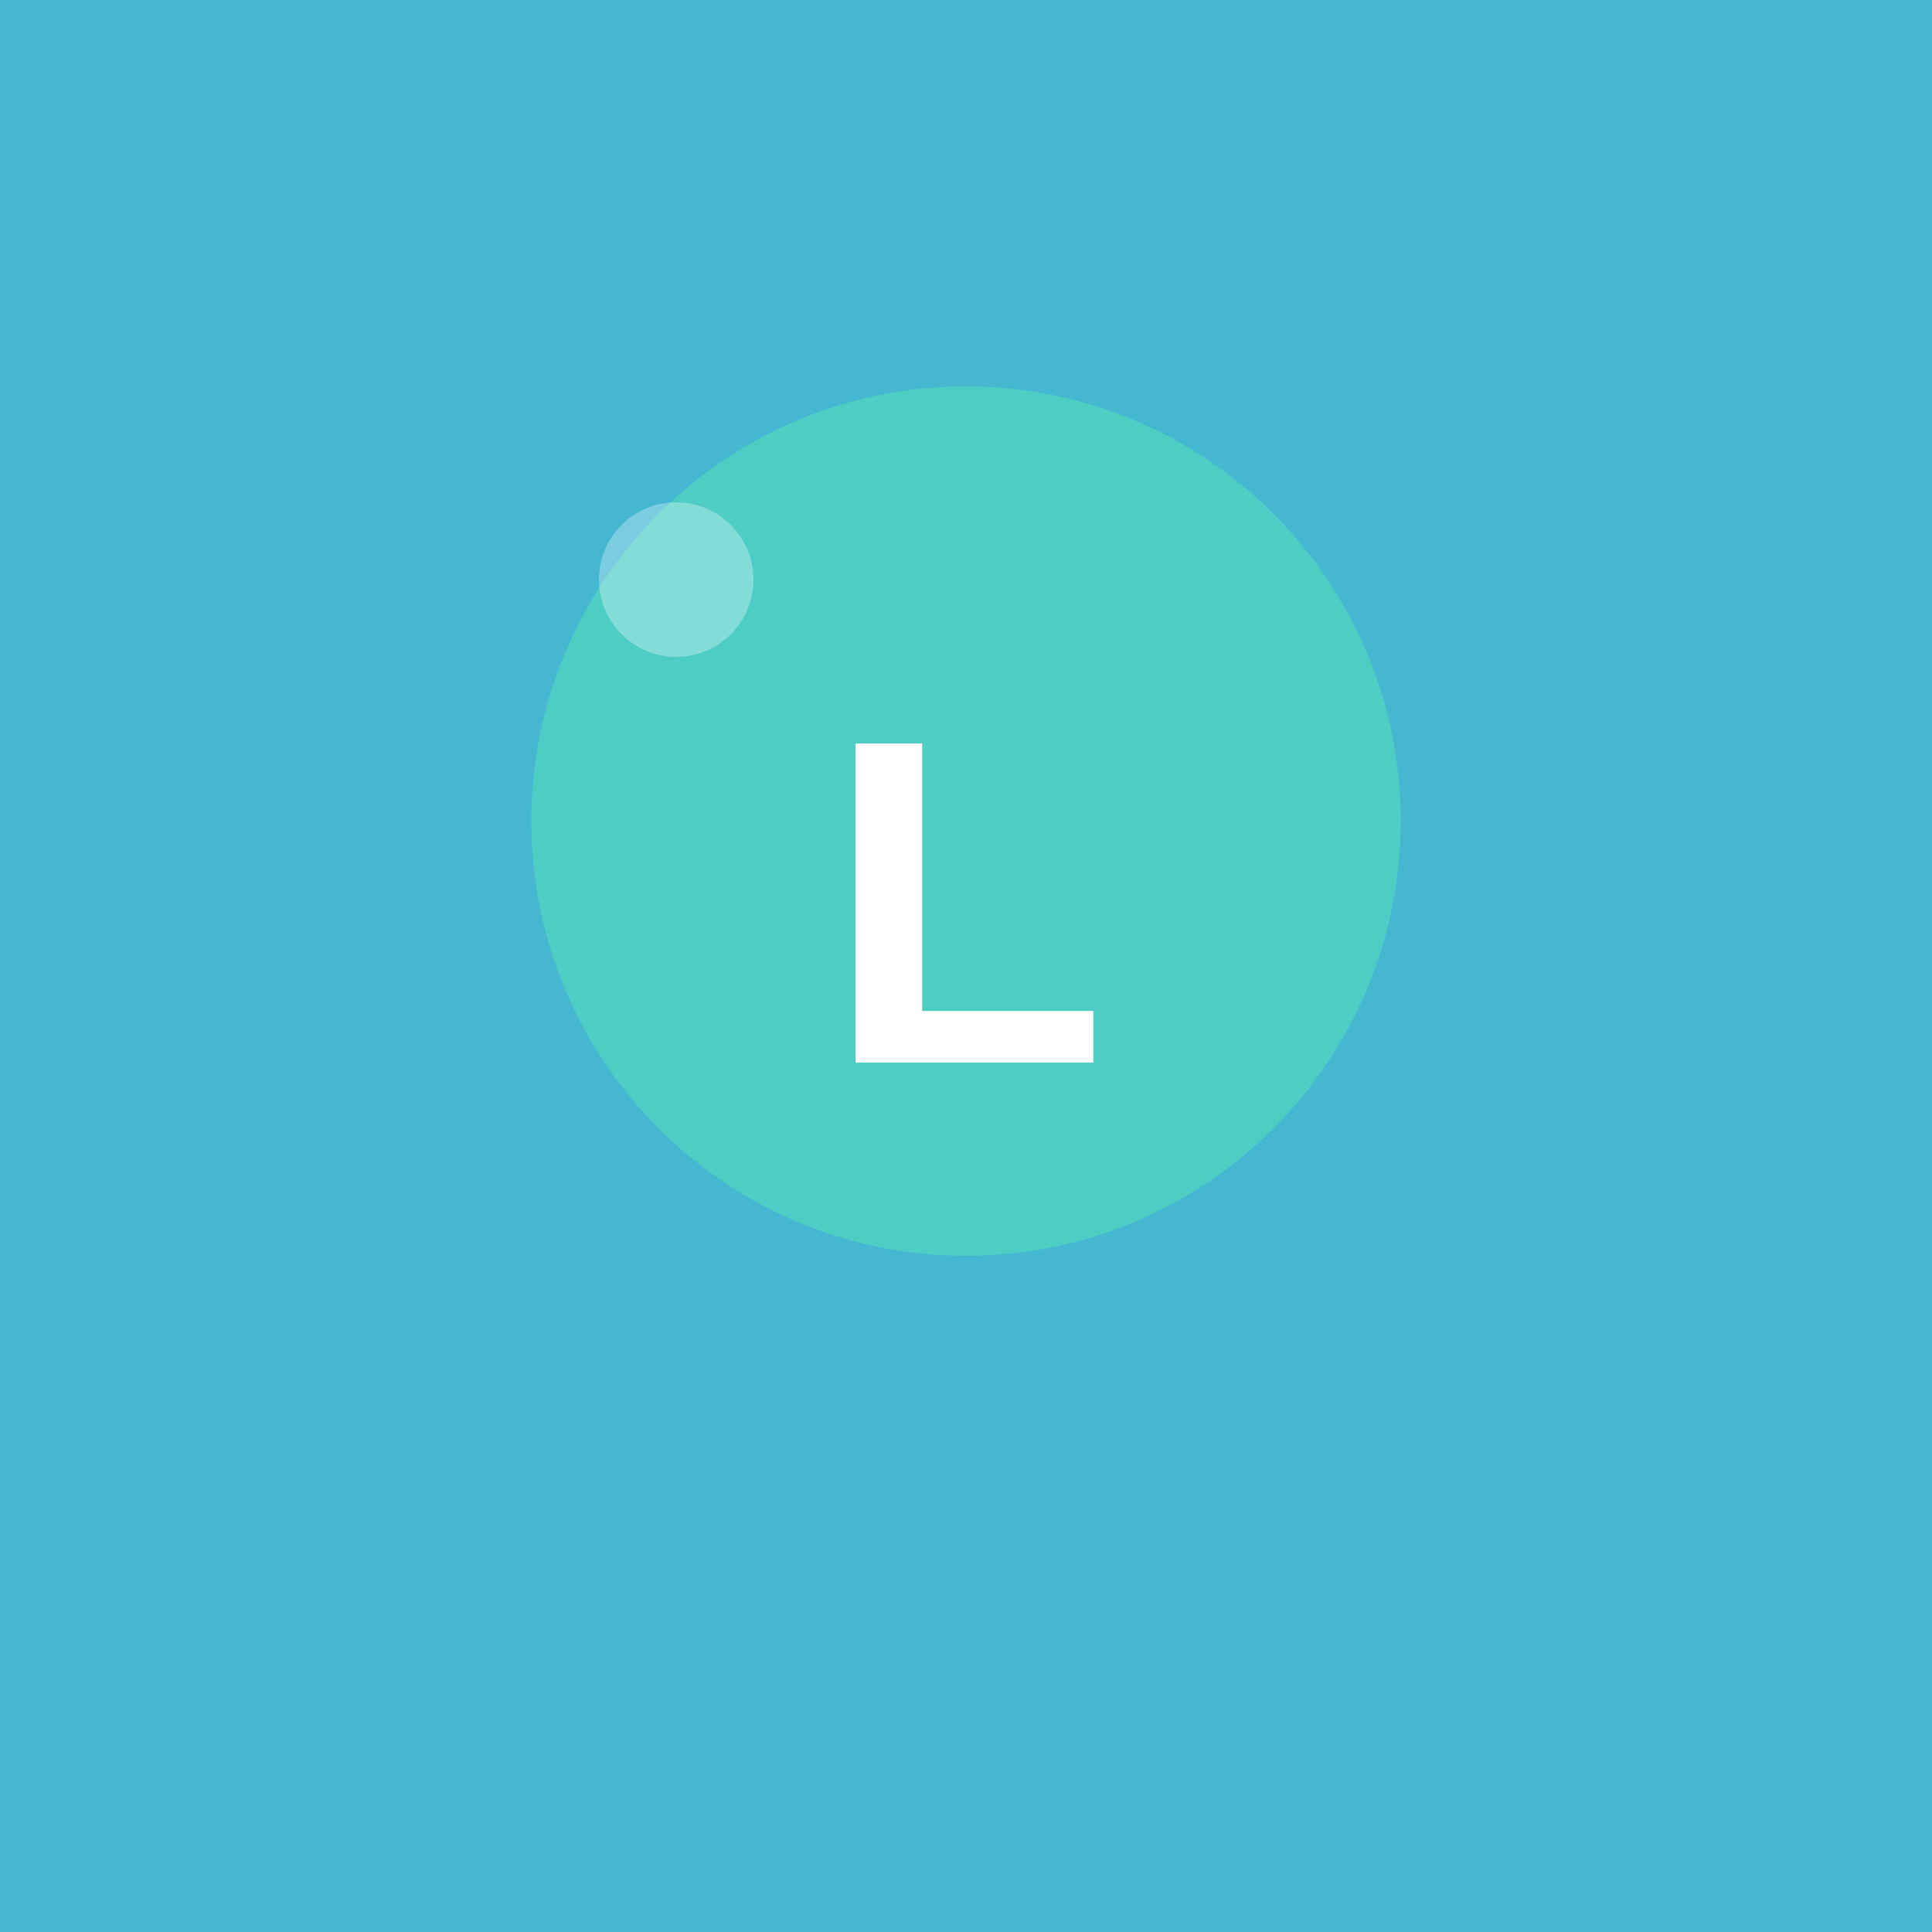
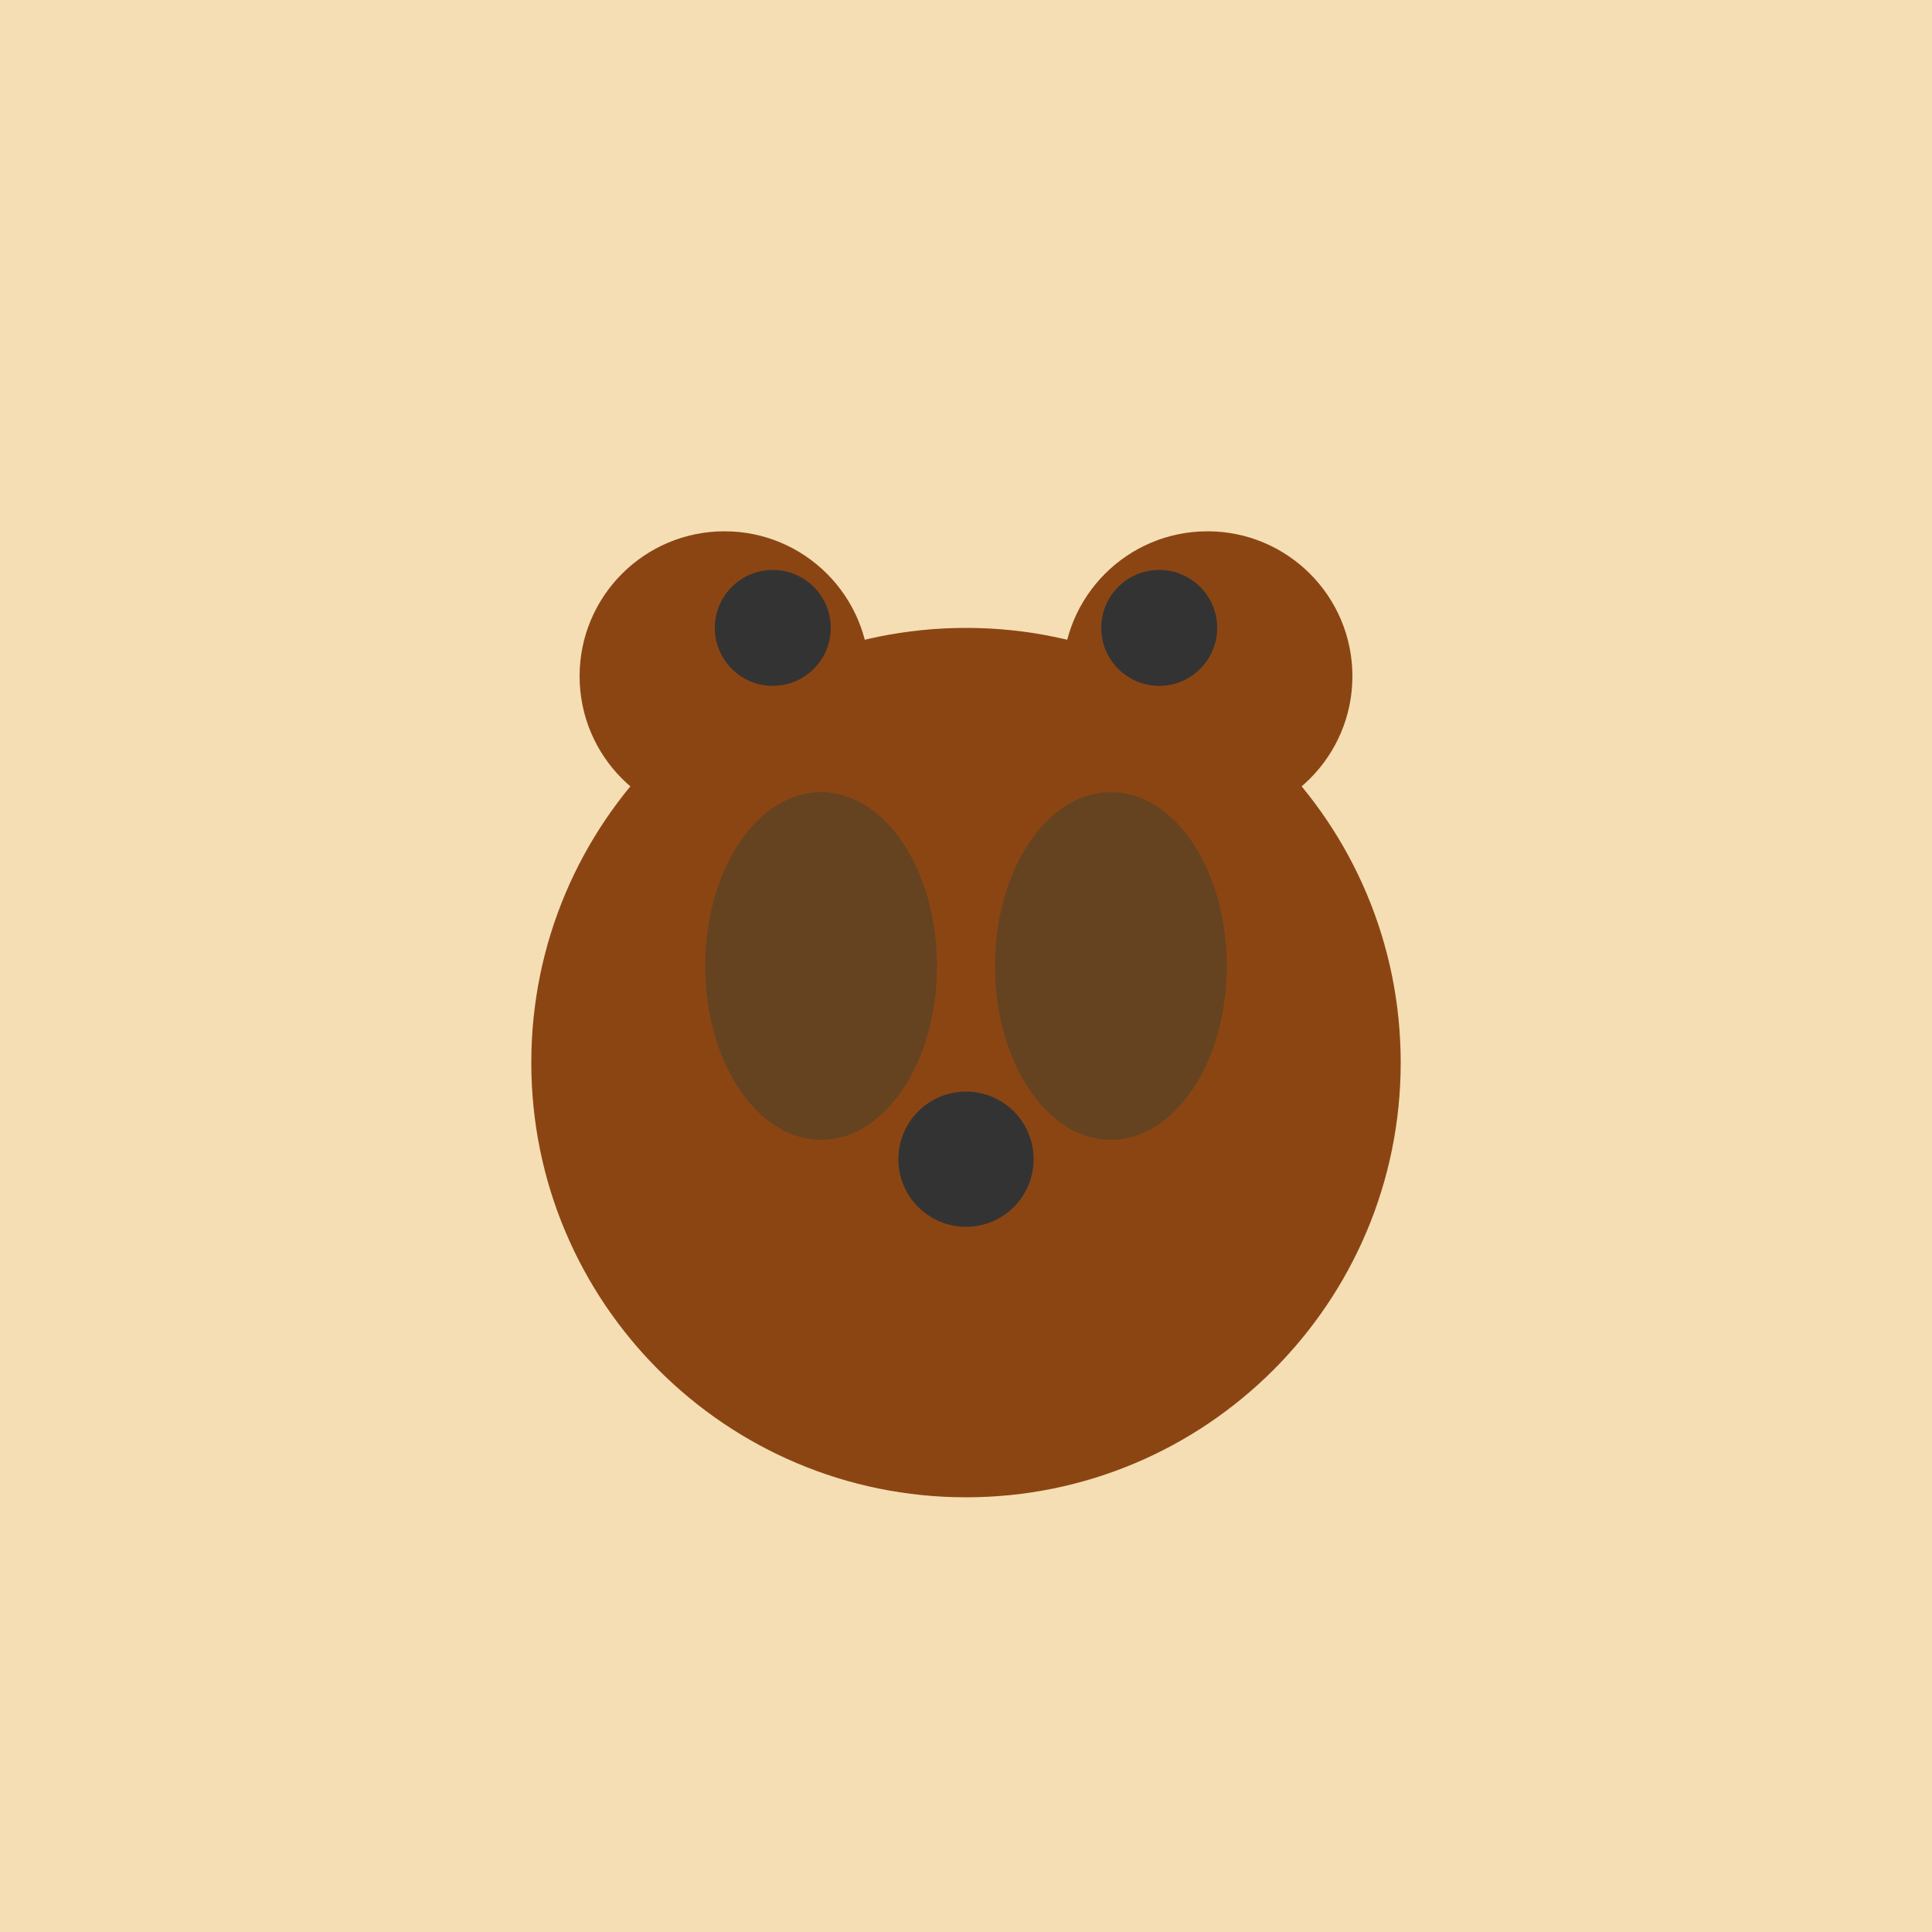
<svg xmlns="http://www.w3.org/2000/svg" viewBox="0 0 200 200">
-   <rect fill="#45B7D1" width="200" height="200" />
-   <circle cx="100" cy="85" r="45" fill="#4ECDC4" />
-   <text x="100" y="110" font-size="48" font-weight="bold" text-anchor="middle" fill="white" font-family="Arial">L</text>
-   <circle cx="70" cy="60" r="8" fill="white" opacity="0.3" />
+   <rect fill="#F5DEB3" width="200" height="200" />
+   <circle cx="100" cy="110" r="45" fill="#8B4513" />
+   <circle cx="75" cy="70" r="15" fill="#8B4513" />
+   <circle cx="125" cy="70" r="15" fill="#8B4513" />
+   <circle cx="80" cy="65" r="6" fill="#333" />
+   <circle cx="120" cy="65" r="6" fill="#333" />
+   <circle cx="100" cy="120" r="7" fill="#333" />
+   <ellipse cx="85" cy="100" rx="12" ry="18" fill="#654321" />
+   <ellipse cx="115" cy="100" rx="12" ry="18" fill="#654321" />
</svg>
